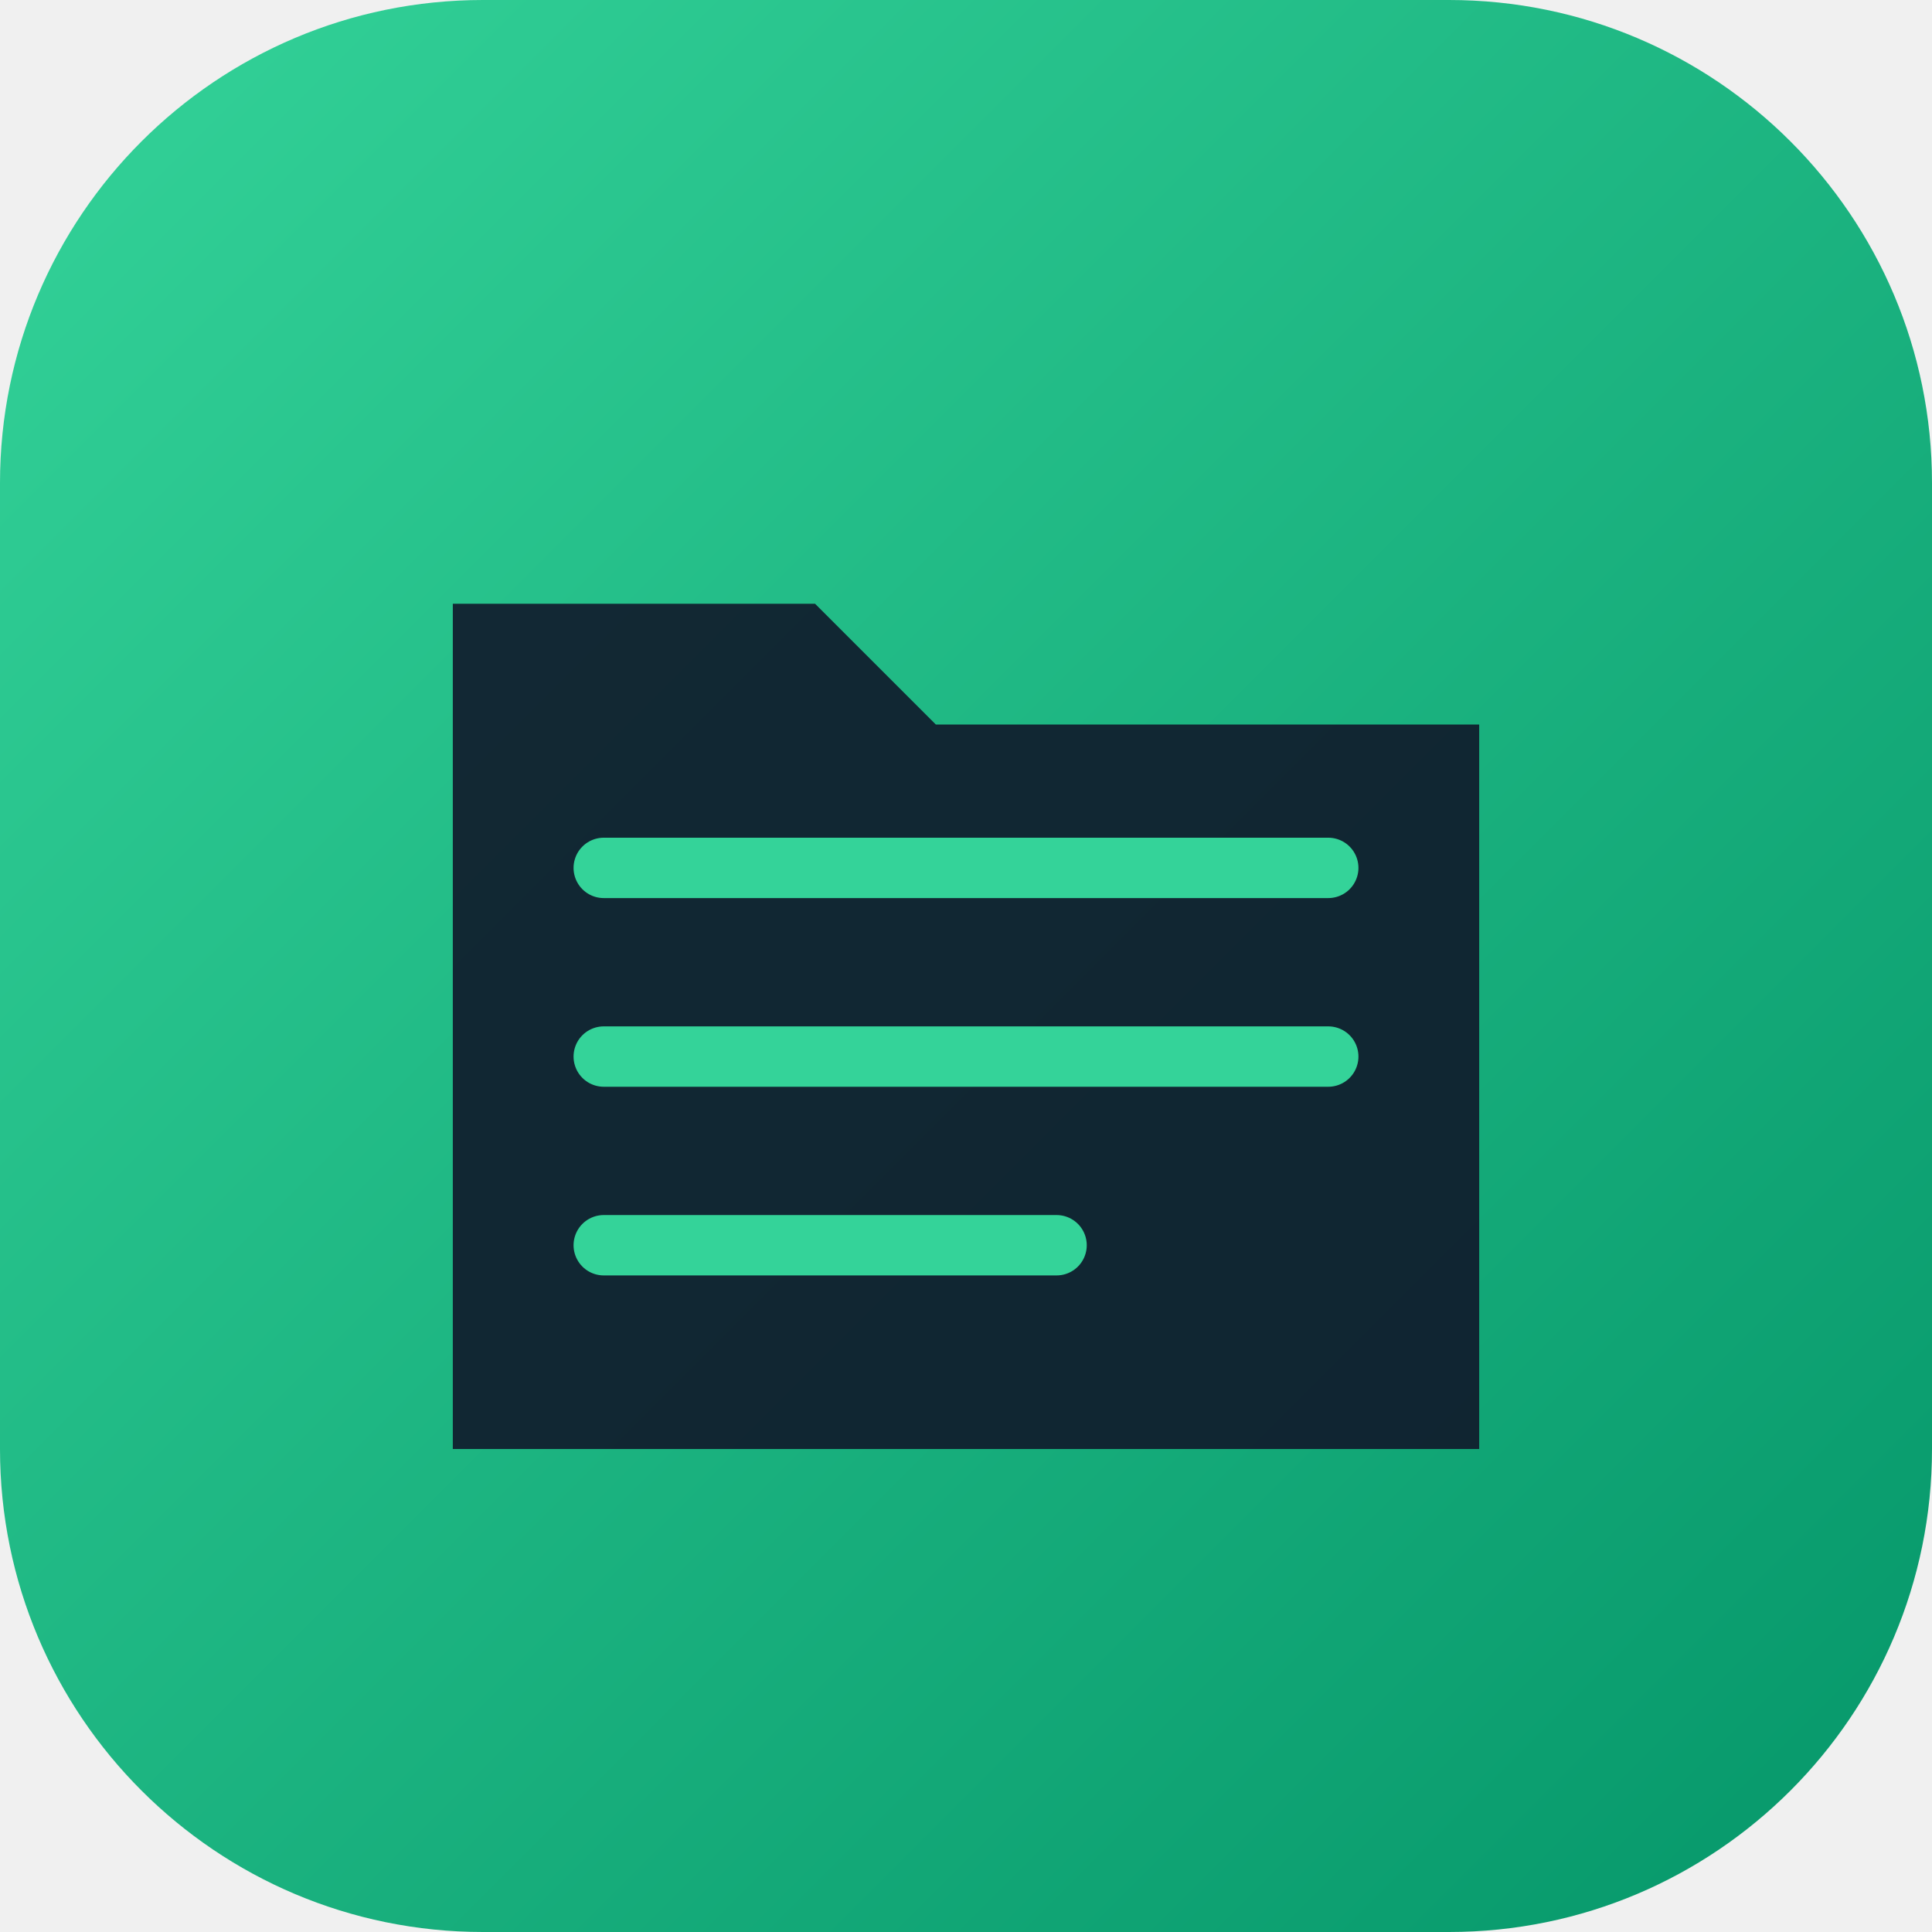
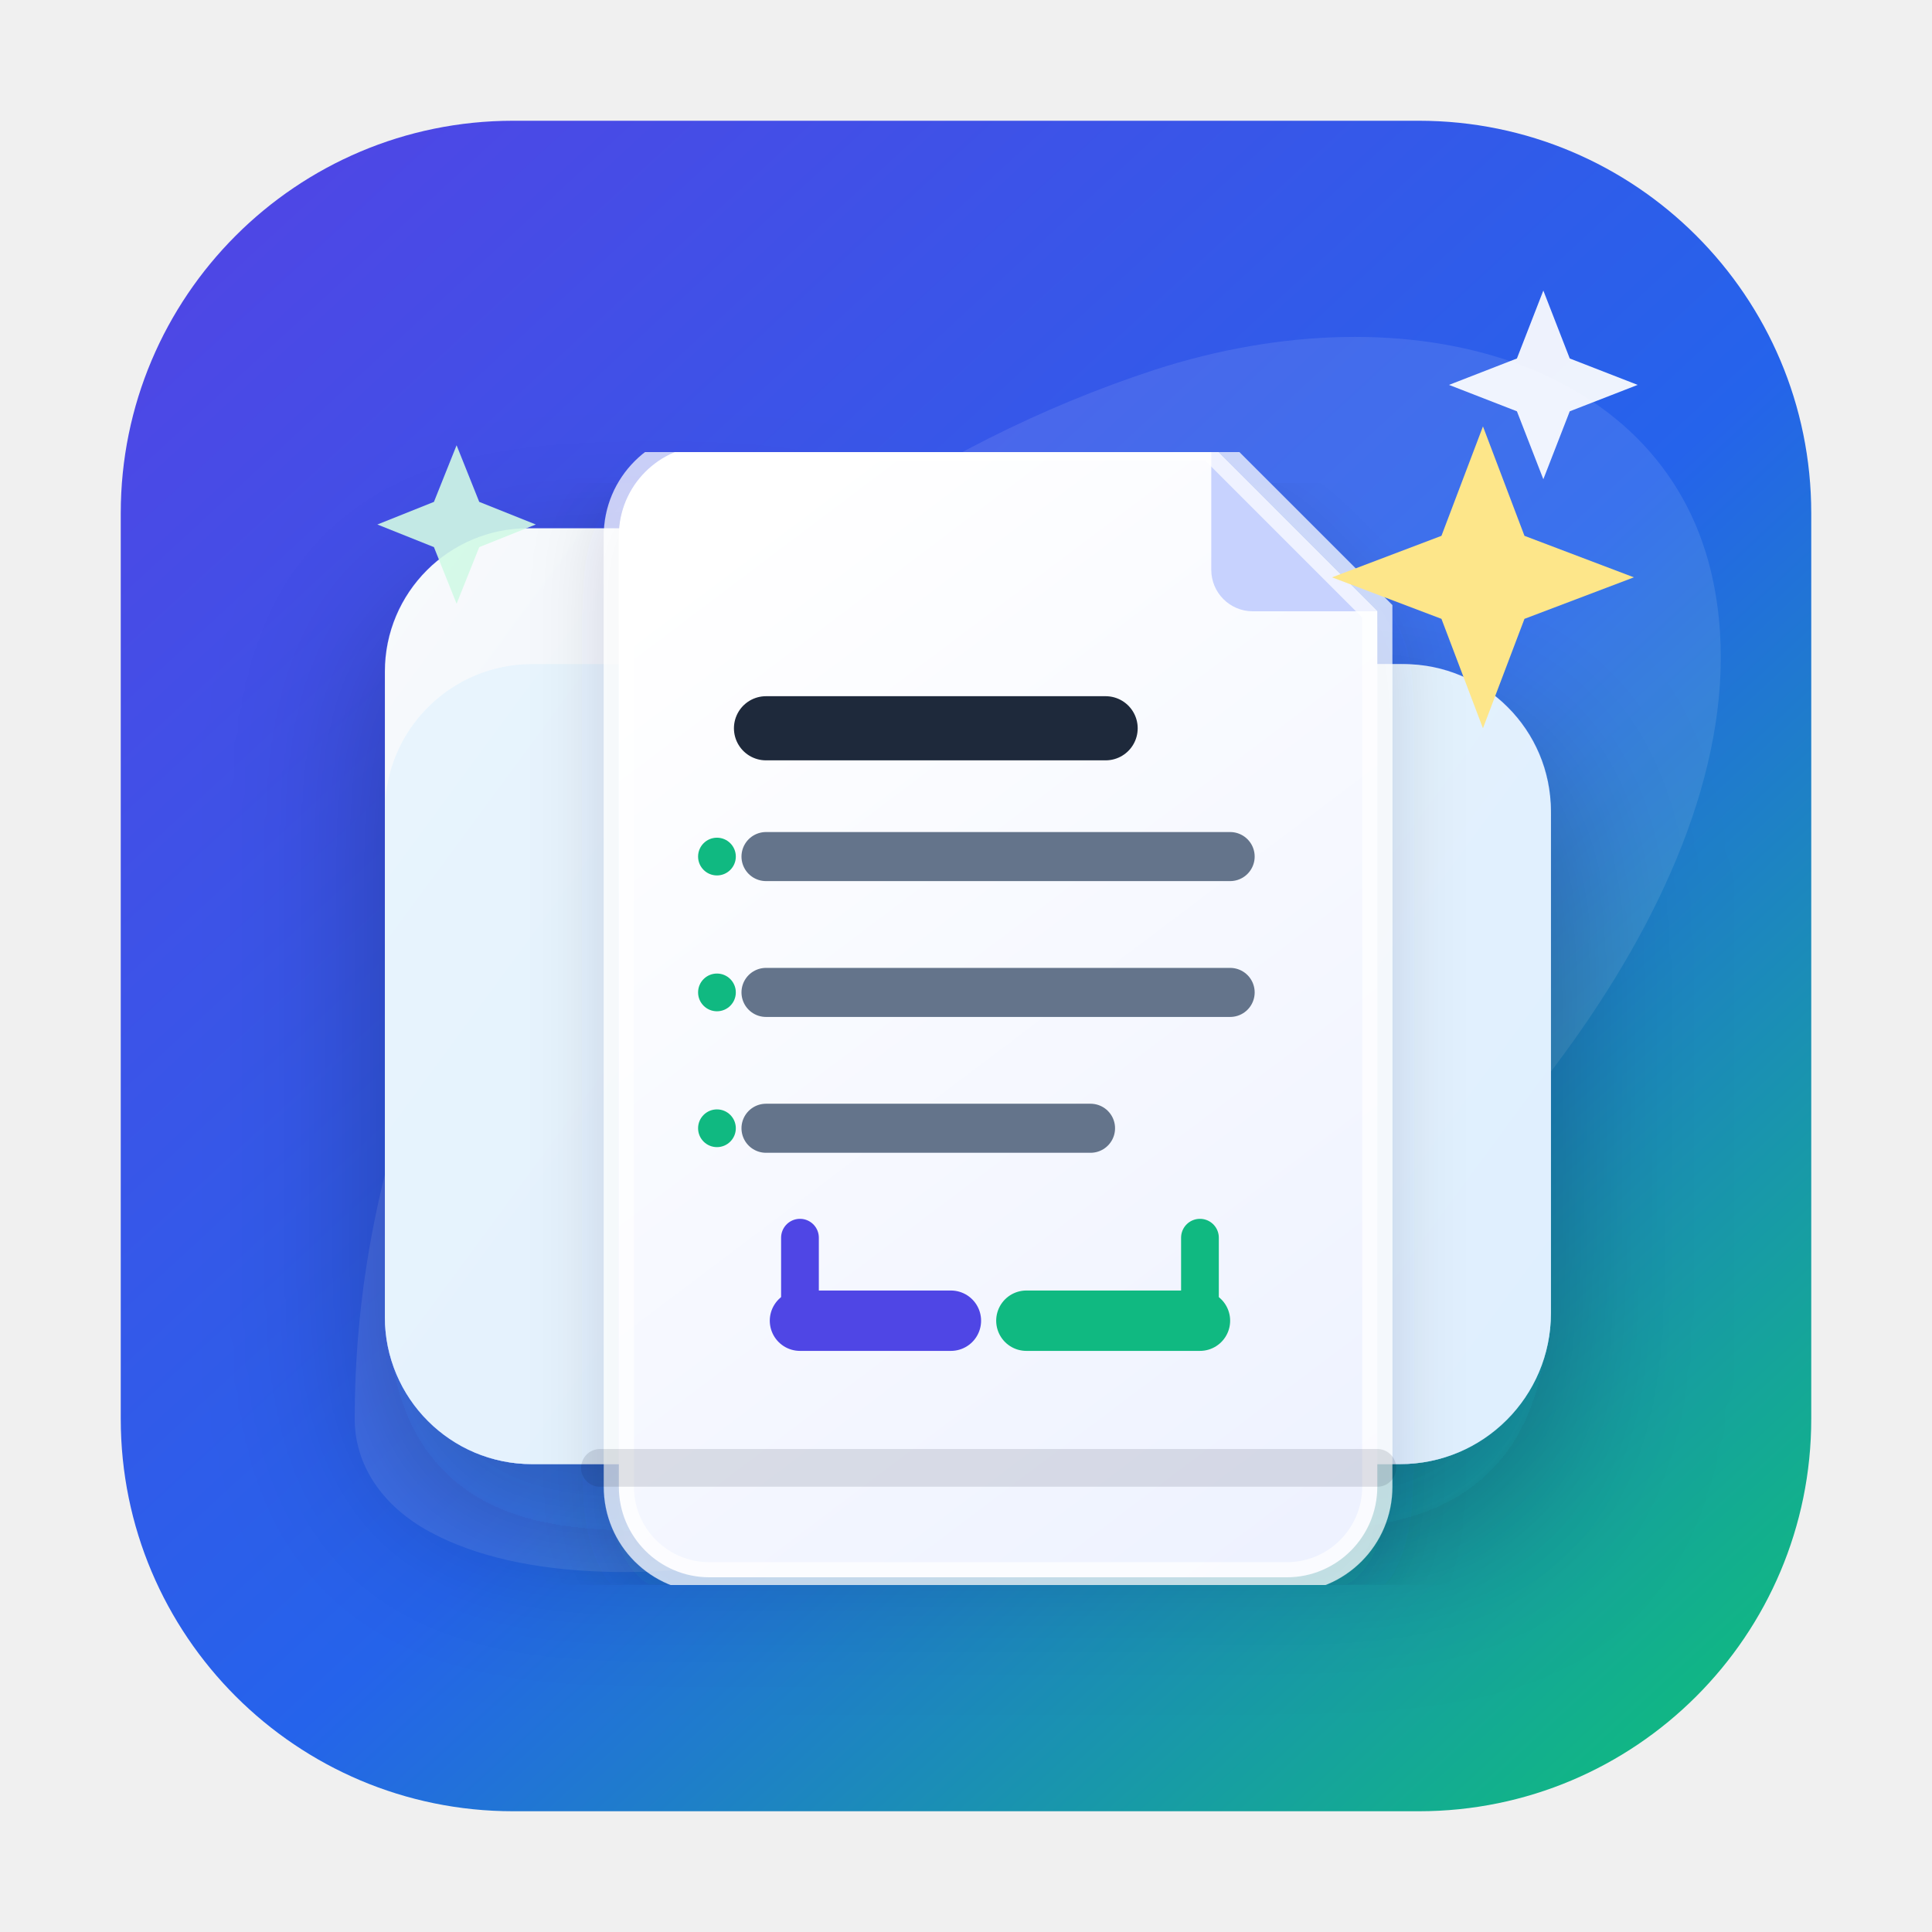
- <svg xmlns="http://www.w3.org/2000/svg" viewBox="0 0 512 512" width="512" height="512">
+ <svg xmlns="http://www.w3.org/2000/svg" width="512" height="512" viewBox="0 0 512 512" fill="none" role="img" aria-labelledby="title desc">
  <defs>
-     <linearGradient id="grad" x1="0%" y1="0%" x2="100%" y2="100%">
-       <stop offset="0%" style="stop-color:#34d399;stop-opacity:1" />
-       <stop offset="100%" style="stop-color:#059669;stop-opacity:1" />
+     <linearGradient id="bg" x1="64" y1="48" x2="448" y2="464" gradientUnits="userSpaceOnUse">
+       <stop offset="0" stop-color="#4F46E5" />
+       <stop offset="0.55" stop-color="#2563EB" />
+       <stop offset="1" stop-color="#10B981" />
    </linearGradient>
+     <linearGradient id="folder" x1="112" y1="142" x2="400" y2="354" gradientUnits="userSpaceOnUse">
+       <stop offset="0" stop-color="#F8FAFC" />
+       <stop offset="1" stop-color="#DDEAFE" />
+     </linearGradient>
+     <linearGradient id="doc" x1="176" y1="154" x2="360" y2="398" gradientUnits="userSpaceOnUse">
+       <stop offset="0" stop-color="#FFFFFF" />
+       <stop offset="1" stop-color="#EEF2FF" />
+     </linearGradient>
+     <filter id="softShadow" x="40" y="40" width="432" height="432" filterUnits="userSpaceOnUse" color-interpolation-filters="sRGB">
+       <feDropShadow dx="0" dy="18" stdDeviation="22" flood-color="#0F172A" flood-opacity="0.28" />
+     </filter>
+     <filter id="innerShadow" x="80" y="120" width="352" height="300" filterUnits="userSpaceOnUse" color-interpolation-filters="sRGB">
+       <feDropShadow dx="0" dy="8" stdDeviation="10" flood-color="#1E293B" flood-opacity="0.16" />
+     </filter>
  </defs>
-   <rect width="512" height="512" rx="128" fill="url(#grad)" />
-   <path d="M120 160h96l32 32h144v192H120V160z" fill="#0f172a" opacity="0.9" />
-   <path d="M160 230h192M160 280h192M160 330h120" stroke="#34d399" stroke-width="16" stroke-linecap="round" />
+   <rect x="32" y="32" width="448" height="448" rx="104" fill="url(#bg)" />
+   <path d="M94 376C94 250 184 138 306 98C374 76 442 96 454 154C469 226 398 312 336 358C268 408 162 432 114 406C101 399 94 388 94 376Z" fill="#FFFFFF" opacity="0.10" />
+   <g filter="url(#softShadow)">
+     <path d="M102 178C102 157.013 119.013 140 140 140H210C223.5 140 228.5 148 238 158L256 176H372C393.539 176 411 193.461 411 215V348C411 370.091 393.091 388 371 388H141C119.461 388 102 370.539 102 349V178Z" fill="url(#folder)" />
+     <path d="M102 215C102 193.461 119.461 176 141 176H371C393.091 176 411 193.909 411 216V348C411 370.091 393.091 388 371 388H141C119.461 388 102 370.539 102 349V215Z" fill="#E0F2FE" opacity="0.66" />
+   </g>
+   <g filter="url(#innerShadow)">
+     <path d="M164 142C164 128.745 174.745 118 188 118H321L365 162V394C365 407.255 354.255 418 341 418H188C174.745 418 164 407.255 164 394V142Z" fill="url(#doc)" />
+     <path d="M321 118V151C321 157.075 325.925 162 332 162H365L321 118Z" fill="#C7D2FE" />
+     <path d="M188 118H321L365 162V394C365 407.255 354.255 418 341 418H188C174.745 418 164 407.255 164 394V142C164 128.745 174.745 118 188 118Z" stroke="#FFFFFF" stroke-width="8" opacity="0.72" />
+   </g>
+   <path d="M203 193H293" stroke="#1E293B" stroke-width="17" stroke-linecap="round" />
+   <path d="M203 227H326" stroke="#64748B" stroke-width="13" stroke-linecap="round" />
+   <path d="M203 263H326" stroke="#64748B" stroke-width="13" stroke-linecap="round" />
+   <path d="M203 299H289" stroke="#64748B" stroke-width="13" stroke-linecap="round" />
+   <circle cx="190" cy="227" r="5" fill="#10B981" />
+   <circle cx="190" cy="263" r="5" fill="#10B981" />
+   <circle cx="190" cy="299" r="5" fill="#10B981" />
+   <path d="M212 350H252" stroke="#4F46E5" stroke-width="16" stroke-linecap="round" />
+   <path d="M272 350H318" stroke="#10B981" stroke-width="16" stroke-linecap="round" />
+   <path d="M212 350L212 328" stroke="#4F46E5" stroke-width="10" stroke-linecap="round" />
+   <path d="M318 350L318 328" stroke="#10B981" stroke-width="10" stroke-linecap="round" />
+   <path d="M393 113L404 142L433 153L404 164L393 193L382 164L353 153L382 142L393 113Z" fill="#FDE68A" />
+   <path d="M409 77L416 95L434 102L416 109L409 127L402 109L384 102L402 95L409 77Z" fill="#FFFFFF" opacity="0.92" />
+   <path d="M121 118L127 133L142 139L127 145L121 160L115 145L100 139L115 133L121 118Z" fill="#D1FAE5" opacity="0.9" />
+   <path d="M159 389H365" stroke="#0F172A" stroke-opacity="0.12" stroke-width="10" stroke-linecap="round" />
</svg>
